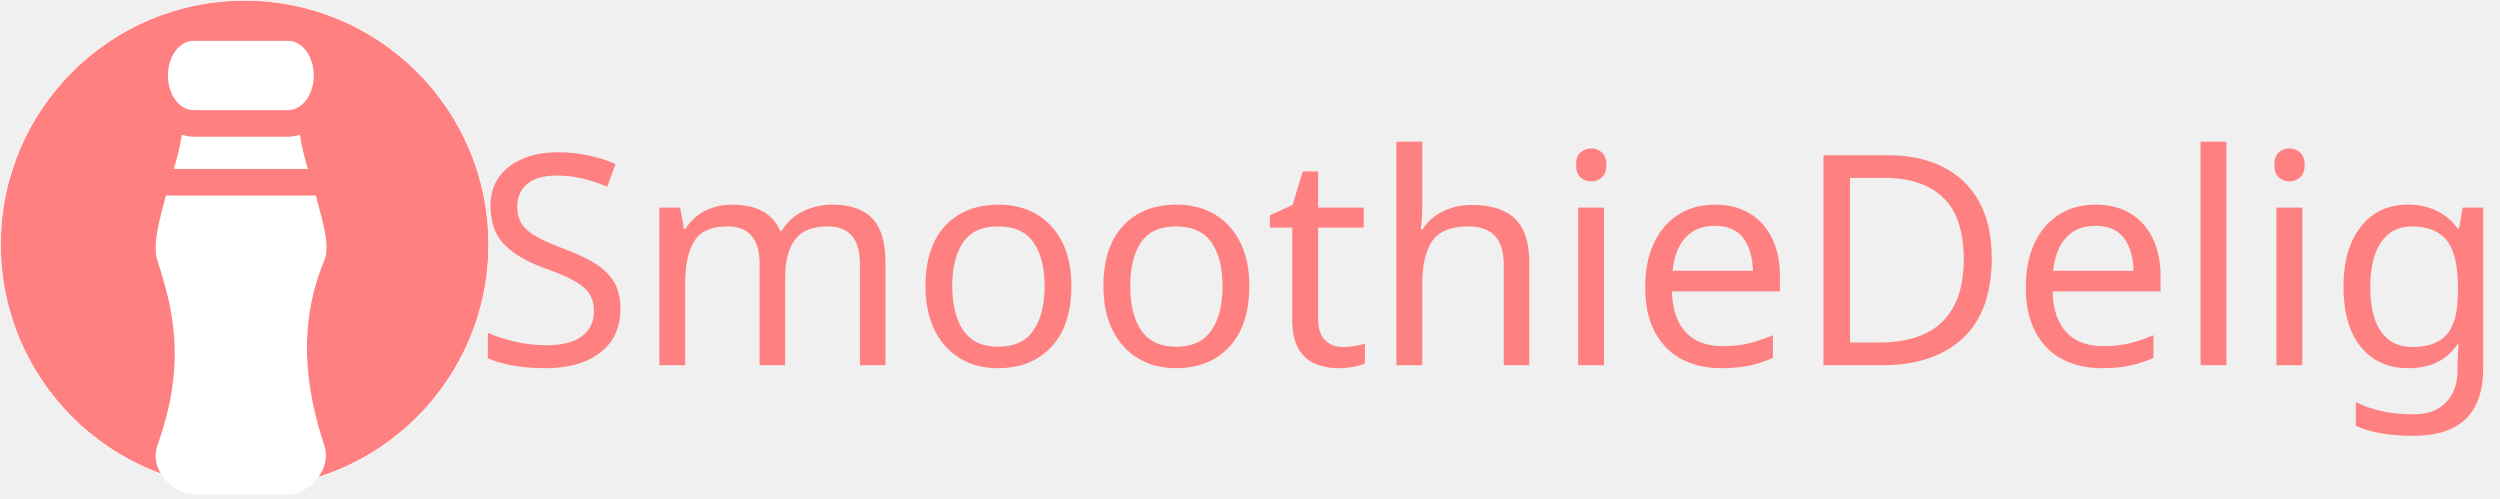
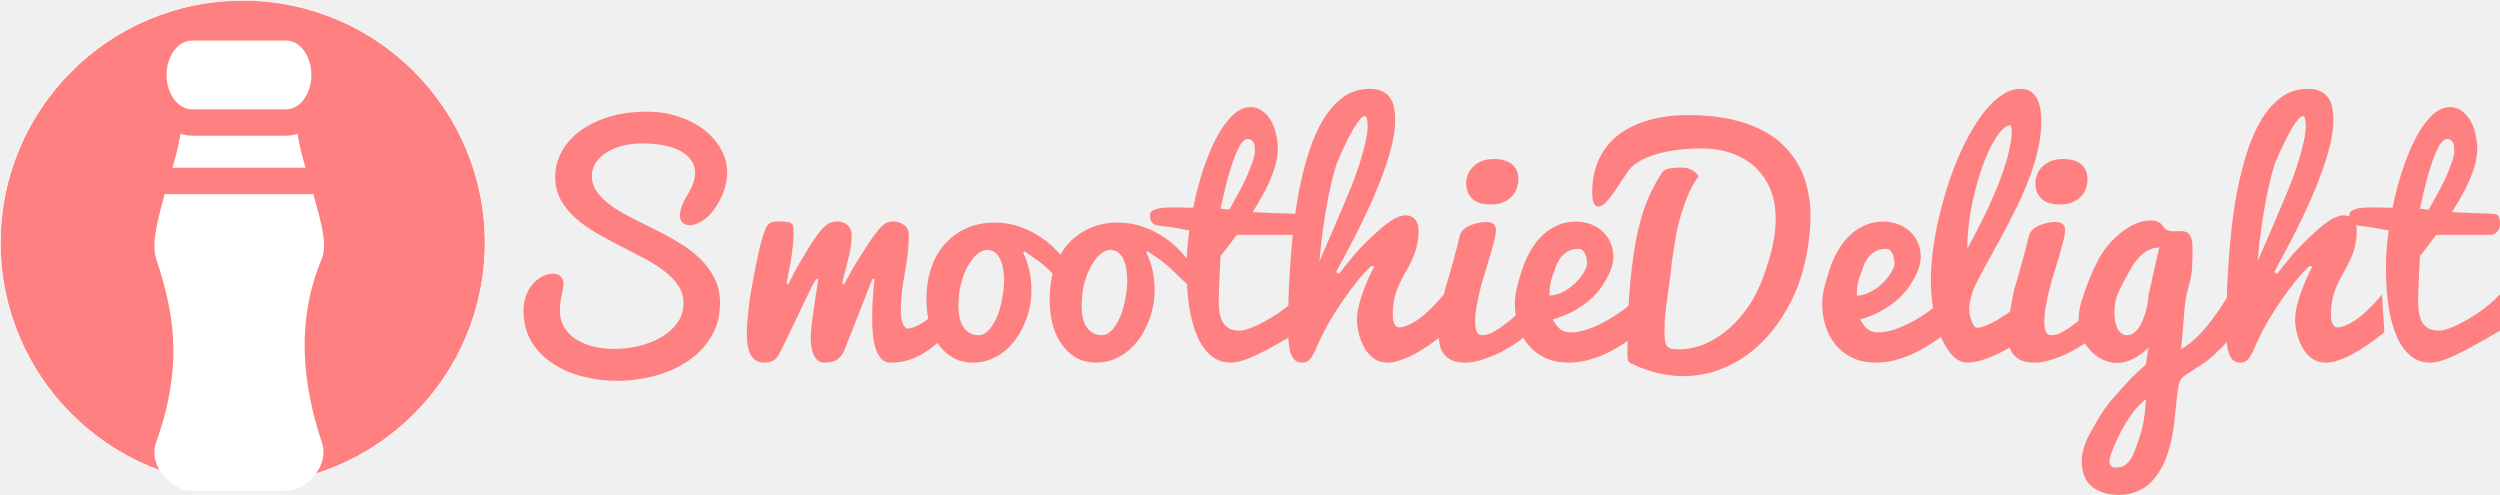
- <svg xmlns="http://www.w3.org/2000/svg" height="131.647pt" viewBox="-128 0 658.908 131.647" width="660.197pt" id="svg2" version="1.1">
+ <svg xmlns="http://www.w3.org/2000/svg" height="131.647pt" viewBox="-128 0 663.698 131.647" width="664.997pt" id="svg2" version="1.1">
  <defs id="defs12" />
-   <circle style="opacity:1;fill:#ff8080;fill-opacity:1;fill-rule:nonzero;stroke:#ffffff;stroke-width:0.181;stroke-linecap:round;stroke-linejoin:miter;stroke-miterlimit:4;stroke-dasharray:none;stroke-opacity:1" id="path4241" cx="-64.049" cy="64.561" r="64.471" />
-   <g id="layer1" transform="translate(-28.92753,-72.18157)" style="display:inline" />
-   <g id="layer2" transform="translate(-28.92753,-72.18157)" style="display:inline">
+   <path style="opacity:1;fill:#ff8080;fill-opacity:1;fill-rule:nonzero;stroke:#ffffff;stroke-width:0.181;stroke-linecap:round;stroke-linejoin:miter;stroke-miterlimit:4;stroke-dasharray:none;stroke-opacity:1" d="M 0.387,64.561 A 64.471,64.471 0 0 1 -64.084,129.032 64.471,64.471 0 0 1 -128.554,64.561 64.471,64.471 0 0 1 -64.084,0.09 64.471,64.471 0 0 1 0.387,64.561 Z" id="path4241" />
+   <g id="layer1" transform="translate(-28.96242,-72.18157)" style="display:inline" />
+   <g id="layer2" transform="translate(-28.96242,-72.18157)" style="display:inline">
    <path d="m -48.615,101.263 25,0 c 3.727,0 6.76,-4.103 6.76,-9.148 -9.1e-4,-5.044 -3.034,-9.147 -6.76,-9.147 l -25,0 c -3.727,0 -6.76,4.103 -6.76,9.148 0,5.044 3.033,9.147 6.76,9.147 z m 0,0" id="path4-0" style="fill:#ffffff" />
    <path d="m -23.614,108.281 -25,0 c -1.06,0 -2.088,-0.19 -3.067,-0.542 -0.434,2.631 -1.139,5.825 -1.998,8.615 l -0.136,0.443 35.404,0 -0.136,-0.443 c -0.859,-2.79 -1.564,-5.984 -1.998,-8.615 -0.979,0.352 -2.007,0.542 -3.067,0.542 z m 0,0" id="path6-2" style="fill:#ffffff" />
    <path d="m -16.323,123.816 -39.583,0 c -1.3,5.199 -3.71,12.674 -2.247,17.163 4.348,13.347 7.659,27.395 0,48.865 -2.286,6.409 4.278,12.906 9.538,12.906 l 25,0 c 5.26,0 11.686,-6.41 9.538,-12.906 -5.385,-16.288 -6.788,-32.577 0,-48.865 1.781,-4.274 -0.947,-11.964 -2.247,-17.163 z" id="path8-5" style="fill:#ffffff" />
  </g>
-   <text xml:space="preserve" style="font-style:normal;font-variant:normal;font-weight:normal;font-stretch:normal;font-size:7.767px;line-height:125%;font-family:Pacifico;-inkscape-font-specification:Pacifico;text-align:start;letter-spacing:0px;word-spacing:0px;writing-mode:lr-tb;text-anchor:start;fill:#ff8080;fill-opacity:1;stroke:none;stroke-width:1px;stroke-linecap:butt;stroke-linejoin:miter;stroke-opacity:1" x="-3.783" y="96.451" id="text4316">
-     <tspan id="tspan4318" x="-3.783" y="96.451" style="font-style:normal;font-variant:normal;font-weight:normal;font-stretch:normal;font-size:77.673px;font-family:Pacifico;-inkscape-font-specification:Pacifico;fill:#ff8080;fill-opacity:1">SmoothieDelight</tspan>
-   </text>
+   <g style="font-style:normal;font-variant:normal;font-weight:normal;font-stretch:normal;font-size:7.767px;line-height:125%;font-family:Pacifico;-inkscape-font-specification:Pacifico;text-align:start;letter-spacing:0px;word-spacing:0px;writing-mode:lr-tb;text-anchor:start;fill:#ff8080;fill-opacity:1;stroke:none;stroke-width:1px;stroke-linecap:butt;stroke-linejoin:miter;stroke-opacity:1" id="text4316">
+     <path d="m 28.783,46.692 q 0,2.503 1.441,4.475 1.479,1.972 3.868,3.679 2.427,1.669 5.461,3.186 3.072,1.517 6.258,3.148 3.224,1.593 6.258,3.451 3.072,1.82 5.461,4.134 2.427,2.314 3.868,5.234 1.479,2.92 1.479,6.675 0,3.413 -1.1,6.296 -1.1,2.844 -3.034,5.12 -1.896,2.276 -4.513,4.02 -2.617,1.745 -5.651,2.882 -3.034,1.138 -6.372,1.707 -3.338,0.607 -6.713,0.607 -4.741,0 -9.216,-1.176 -4.475,-1.138 -7.965,-3.489 -3.489,-2.314 -5.613,-5.803 -2.086,-3.527 -2.086,-8.23 0,-2.427 0.759,-4.248 0.796,-1.858 1.934,-3.072 1.176,-1.252 2.541,-1.858 1.365,-0.645 2.541,-0.645 1.214,0 2.01,0.683 0.834,0.645 0.834,2.048 0,0.645 -0.152,1.365 -0.152,0.721 -0.341,1.593 -0.152,0.834 -0.303,1.858 -0.152,1.024 -0.152,2.238 0,2.655 1.214,4.589 1.214,1.934 3.224,3.186 2.01,1.252 4.627,1.858 2.617,0.607 5.423,0.607 3.3,0 6.599,-0.796 3.3,-0.796 5.917,-2.351 2.617,-1.555 4.248,-3.793 1.631,-2.276 1.631,-5.196 0,-2.693 -1.479,-4.817 -1.441,-2.124 -3.869,-3.906 -2.389,-1.82 -5.461,-3.413 -3.072,-1.593 -6.258,-3.224 -3.186,-1.631 -6.258,-3.413 -3.072,-1.82 -5.499,-3.982 -2.389,-2.162 -3.868,-4.817 -1.441,-2.693 -1.441,-6.106 0,-3.186 1.517,-6.258 1.555,-3.11 4.627,-5.537 3.11,-2.465 7.737,-3.982 4.627,-1.517 10.847,-1.517 3.944,0 7.699,1.176 3.793,1.176 6.751,3.338 2.958,2.162 4.741,5.158 1.82,2.996 1.82,6.637 0,2.162 -0.759,4.437 -0.721,2.276 -2.351,4.741 -1.593,2.389 -3.489,3.565 -1.858,1.138 -3.375,1.138 -1.138,0 -1.858,-0.645 -0.721,-0.683 -0.721,-2.01 0,-0.986 0.455,-2.314 0.455,-1.365 1.555,-3.11 1.024,-1.669 1.517,-3.11 0.493,-1.479 0.493,-2.731 0,-1.934 -1.062,-3.375 -1.024,-1.479 -2.882,-2.465 -1.82,-0.986 -4.399,-1.479 -2.579,-0.493 -5.651,-0.493 -3.413,0 -5.954,0.796 -2.503,0.759 -4.21,2.01 -1.669,1.214 -2.503,2.731 -0.796,1.517 -0.796,2.996 z" style="font-style:normal;font-variant:normal;font-weight:normal;font-stretch:normal;font-size:77.673px;font-family:Pacifico;-inkscape-font-specification:Pacifico;fill:#ff8080;fill-opacity:1" id="path4141" />
+     <path d="m 87,89.359 q 0,-0.493 0.076,-1.403 0.076,-0.91 0.228,-2.086 0.152,-1.176 0.341,-2.465 0.19,-1.327 0.379,-2.617 0.417,-3.034 1.024,-6.523 l -0.569,0 q -0.455,0.569 -1.062,1.707 -0.569,1.138 -1.631,3.338 -1.062,2.2 -2.731,5.727 -1.631,3.489 -4.248,8.761 -0.759,1.555 -1.783,2.124 -0.986,0.531 -2.2,0.531 -1.555,0 -2.503,-0.645 -0.948,-0.683 -1.479,-1.783 -0.493,-1.138 -0.683,-2.541 -0.152,-1.441 -0.152,-2.958 0,-1.555 0.19,-3.679 0.19,-2.124 0.493,-4.475 0.303,-2.351 0.872,-5.348 0.607,-3.034 1.024,-5.272 0.455,-2.238 0.91,-4.096 0.455,-1.858 0.834,-3.034 0.379,-1.214 0.721,-1.934 0.341,-0.721 0.759,-1.1 0.455,-0.417 1.062,-0.531 0.607,-0.152 1.555,-0.152 1.441,0 2.238,0.114 0.834,0.076 1.214,0.455 0.417,0.341 0.493,1.024 0.076,0.683 0.076,1.858 0,0.645 -0.076,1.479 -0.038,0.834 -0.152,1.783 -0.076,0.948 -0.228,1.934 -0.265,1.896 -0.303,1.972 -0.531,2.579 -1.1,5.765 l 0.417,0.455 q 0.076,-0.114 0.986,-2.01 0.948,-1.896 2.01,-3.755 1.1,-1.858 2.351,-3.868 1.252,-2.048 2.389,-3.603 1.1,-1.555 2.314,-2.579 1.252,-1.024 2.958,-1.024 1.593,0 2.731,0.948 1.138,0.91 1.138,2.617 0,1.479 -0.19,2.807 -0.228,1.707 -0.455,2.579 -0.265,0.986 -0.607,2.427 -0.265,1.252 -0.948,3.603 -0.114,0.379 -0.228,1.1 -0.038,0.228 -0.038,0.303 l 0.417,0.455 q 0.076,-0.114 1.062,-1.972 0.986,-1.896 2.124,-3.755 1.176,-1.858 2.465,-3.906 1.327,-2.048 2.465,-3.603 1.1,-1.517 2.2,-2.541 1.1,-1.062 2.693,-1.062 1.783,0 2.996,0.948 1.252,0.91 1.252,2.617 0,2.617 -0.265,4.968 -0.265,2.351 -0.796,5.196 -0.531,2.844 -0.796,5.196 -0.265,2.314 -0.265,4.93 0,2.048 0.531,3.338 0.531,1.29 1.29,1.29 0.796,0 1.669,-0.341 0.872,-0.341 1.783,-0.872 0.91,-0.531 1.783,-1.214 0.872,-0.721 1.669,-1.479 1.858,-1.745 3.679,-3.944 l 0.645,8.951 q -1.669,1.327 -3.338,2.769 -1.631,1.403 -3.489,2.579 -1.82,1.138 -4.02,1.896 -2.2,0.721 -4.968,0.721 -1.365,0 -2.314,-0.872 -0.91,-0.91 -1.479,-2.503 -0.569,-1.593 -0.834,-3.755 -0.228,-2.162 -0.228,-4.703 0,-2.389 0.152,-5.044 0.19,-2.693 0.493,-5.423 l -0.569,0 -7.699,19.608 q -0.986,1.593 -2.2,2.162 -1.214,0.531 -2.807,0.531 -1.214,0 -1.934,-0.645 -0.721,-0.683 -1.138,-1.707 -0.379,-1.062 -0.531,-2.314 -0.114,-1.252 -0.114,-2.427 z" style="font-style:normal;font-variant:normal;font-weight:normal;font-stretch:normal;font-size:77.673px;font-family:Pacifico;-inkscape-font-specification:Pacifico;fill:#ff8080;fill-opacity:1" id="path4143" />
+     <path d="m 143.51,67.21 q 1.1,2.2 1.631,4.665 0.569,2.427 0.569,5.499 0,2.238 -0.493,4.513 -0.493,2.276 -1.441,4.399 -0.91,2.124 -2.276,3.982 -1.327,1.858 -3.072,3.224 -1.707,1.365 -3.755,2.162 -2.048,0.796 -4.362,0.796 -3.338,0 -5.727,-1.441 -2.351,-1.479 -3.869,-3.831 -1.517,-2.351 -2.238,-5.31 -0.683,-2.958 -0.683,-5.992 0,-5.006 1.252,-8.609 1.252,-3.641 3.565,-6.296 2.351,-2.693 5.727,-4.21 3.375,-1.555 7.585,-1.555 3.603,0 6.751,1.138 3.148,1.1 5.879,2.996 2.769,1.858 5.12,4.703 2.389,2.844 4.437,5.423 l -0.721,5.348 q -1.024,-1.365 -2.769,-2.958 -1.745,-1.593 -3.717,-3.527 -1.934,-1.934 -3.831,-3.262 -1.896,-1.365 -3.262,-2.276 l -0.303,0.417 z m -11.719,21.959 q 1.29,0 2.503,-1.29 1.214,-1.327 2.124,-3.3 0.91,-2.01 1.441,-4.817 0.569,-2.844 0.569,-5.044 0,-1.745 -0.265,-3.224 -0.265,-1.517 -0.796,-2.617 -0.531,-1.1 -1.365,-1.745 -0.834,-0.645 -2.01,-0.645 -1.555,0 -2.958,1.327 -1.403,1.327 -2.465,3.413 -1.062,2.048 -1.669,4.551 -0.607,2.503 -0.607,5.651 0,1.593 0.303,2.996 0.303,1.403 0.948,2.465 0.645,1.024 1.707,1.669 1.062,0.607 2.541,0.607 z" style="font-style:normal;font-variant:normal;font-weight:normal;font-stretch:normal;font-size:77.673px;font-family:Pacifico;-inkscape-font-specification:Pacifico;fill:#ff8080;fill-opacity:1" id="path4145" />
+     <path d="m 176.279,67.21 q 1.1,2.2 1.631,4.665 0.569,2.427 0.569,5.499 0,2.238 -0.493,4.513 -0.493,2.276 -1.441,4.399 -0.91,2.124 -2.276,3.982 -1.327,1.858 -3.072,3.224 -1.707,1.365 -3.755,2.162 -2.048,0.796 -4.362,0.796 -3.338,0 -5.727,-1.441 -2.351,-1.479 -3.869,-3.831 -1.517,-2.351 -2.238,-5.31 -0.683,-2.958 -0.683,-5.992 0,-5.006 1.252,-8.609 1.252,-3.641 3.565,-6.296 2.351,-2.693 5.727,-4.21 3.375,-1.555 7.585,-1.555 3.603,0 6.751,1.138 3.148,1.1 5.879,2.996 2.769,1.858 5.12,4.703 2.389,2.844 4.437,5.423 l -0.721,5.348 q -1.024,-1.365 -2.769,-2.958 -1.745,-1.593 -3.717,-3.527 -1.934,-1.934 -3.831,-3.262 -1.896,-1.365 -3.262,-2.276 l -0.303,0.417 z m -11.719,21.959 q 1.29,0 2.503,-1.29 1.214,-1.327 2.124,-3.3 0.91,-2.01 1.441,-4.817 0.569,-2.844 0.569,-5.044 0,-1.745 -0.265,-3.224 -0.265,-1.517 -0.796,-2.617 -0.531,-1.1 -1.365,-1.745 -0.834,-0.645 -2.01,-0.645 -1.555,0 -2.958,1.327 -1.403,1.327 -2.465,3.413 -1.062,2.048 -1.669,4.551 -0.607,2.503 -0.607,5.651 0,1.593 0.303,2.996 0.303,1.403 0.948,2.465 0.645,1.024 1.707,1.669 1.062,0.607 2.541,0.607 z" style="font-style:normal;font-variant:normal;font-weight:normal;font-stretch:normal;font-size:77.673px;font-family:Pacifico;-inkscape-font-specification:Pacifico;fill:#ff8080;fill-opacity:1" id="path4147" />
+     <path d="m 217.315,87.956 q -3.641,2.124 -6.485,3.717 -2.844,1.593 -5.082,2.655 -2.2,1.062 -3.944,1.593 -1.707,0.531 -3.11,0.531 -2.882,0 -5.082,-1.745 -2.2,-1.745 -3.679,-5.006 -1.479,-3.3 -2.238,-7.965 -0.721,-4.665 -0.721,-10.506 0,-2.276 0.19,-4.855 0.19,-2.579 0.531,-5.12 -1.138,-0.152 -1.783,-0.265 -0.607,-0.152 -1.327,-0.265 -0.683,-0.152 -1.783,-0.303 -1.062,-0.152 -3.11,-0.379 -0.91,-0.114 -1.403,-0.417 -0.493,-0.341 -0.721,-0.759 -0.228,-0.455 -0.265,-0.91 -0.038,-0.493 -0.038,-0.834 0,-0.759 0.759,-1.138 0.721,-0.417 1.896,-0.607 1.138,-0.19 2.503,-0.19 1.403,-0.038 2.655,0 1.29,0.038 2.276,0.076 1.024,0 1.403,-0.076 1.024,-5.12 2.579,-9.899 1.593,-4.817 3.527,-8.533 1.972,-3.755 4.286,-5.992 2.314,-2.276 4.855,-2.276 1.631,0 2.958,0.91 1.365,0.91 2.314,2.427 0.948,1.517 1.441,3.565 0.531,2.01 0.531,4.21 0,1.858 -0.531,3.944 -0.531,2.048 -1.441,4.21 -0.91,2.124 -2.162,4.324 -1.214,2.2 -2.579,4.362 0.341,0.038 1.138,0.038 0.796,0 1.82,0.076 1.062,0.038 2.276,0.114 1.214,0.038 2.351,0.076 1.138,0.038 2.124,0.076 0.986,0.038 1.631,0.076 0.759,0.038 1.1,0.759 0.341,0.721 0.341,1.82 0,1.327 -0.759,2.162 -0.759,0.834 -1.669,0.834 l -14.564,0 q -1.1,1.517 -2.238,2.996 -1.1,1.441 -2.048,2.617 -0.152,2.351 -0.265,4.627 -0.038,0.986 -0.076,2.048 -0.038,1.024 -0.076,2.048 -0.038,1.024 -0.076,1.972 0,0.948 0,1.745 0,2.048 0.379,3.451 0.379,1.403 1.1,2.314 0.721,0.872 1.745,1.289 1.062,0.379 2.351,0.379 0.796,0 1.972,-0.379 1.214,-0.379 2.617,-1.024 1.441,-0.683 2.996,-1.593 1.593,-0.91 3.11,-1.972 1.555,-1.1 2.958,-2.276 1.403,-1.214 2.541,-2.465 l 0,9.709 z m -12.136,-48.015 q 0,-0.417 -0.076,-0.91 -0.038,-0.531 -0.228,-0.986 -0.19,-0.455 -0.607,-0.759 -0.379,-0.303 -1.1,-0.303 -0.986,0 -2.01,1.745 -0.986,1.745 -1.934,4.475 -0.91,2.693 -1.745,5.954 -0.796,3.262 -1.479,6.334 0.569,0.076 1.138,0.152 0.569,0.038 1.176,0.114 1.138,-1.934 2.351,-4.172 1.252,-2.276 2.238,-4.437 0.986,-2.2 1.631,-4.096 0.645,-1.896 0.645,-3.11 z" style="font-style:normal;font-variant:normal;font-weight:normal;font-stretch:normal;font-size:77.673px;font-family:Pacifico;-inkscape-font-specification:Pacifico;fill:#ff8080;fill-opacity:1" id="path4149" />
+     <path d="m 227.517,72.861 q 1.555,-2.048 3.489,-4.399 1.934,-2.351 5.158,-5.423 3.262,-3.072 5.31,-4.399 2.086,-1.365 3.906,-1.365 0.455,0 1.024,0.19 0.569,0.152 1.062,0.607 0.531,0.455 0.872,1.29 0.341,0.796 0.341,2.086 0,2.579 -0.721,5.044 -0.721,2.427 -2.731,5.917 -2.01,3.489 -2.731,6.03 -0.683,2.541 -0.683,5.31 0,1.517 0.455,2.427 0.455,0.91 1.176,0.91 0.91,0 1.934,-0.379 1.024,-0.379 2.048,-0.986 1.024,-0.607 2.01,-1.365 0.986,-0.796 1.858,-1.631 2.086,-1.934 4.096,-4.399 l 0.645,10.088 q -0.683,0.531 -1.745,1.327 -1.024,0.796 -2.314,1.707 -1.252,0.872 -2.731,1.783 -1.479,0.91 -2.996,1.631 -1.479,0.683 -2.996,1.138 -1.479,0.455 -2.844,0.455 -2.086,0 -3.641,-1.1 -1.517,-1.138 -2.503,-2.844 -0.986,-1.745 -1.479,-3.793 -0.493,-2.048 -0.493,-3.868 0,-1.214 0.303,-2.693 0.341,-1.517 0.796,-3.034 0.493,-1.517 1.062,-2.958 0.607,-1.441 1.1,-2.579 0.531,-1.138 0.91,-1.858 0.379,-0.721 0.493,-0.834 l -0.796,-0.114 q -0.645,0.417 -2.2,2.124 -1.517,1.707 -3.451,4.324 -1.934,2.579 -4.02,5.841 -2.048,3.224 -3.717,6.675 -0.834,1.707 -1.365,2.996 -0.531,1.252 -1.062,2.086 -0.493,0.796 -1.1,1.214 -0.607,0.417 -1.555,0.417 -1.252,0 -1.972,-0.721 -0.721,-0.721 -1.1,-1.896 -0.379,-1.214 -0.493,-2.731 -0.114,-1.517 -0.114,-3.11 0,-2.541 0.038,-6.637 0.076,-4.134 0.379,-9.14 0.303,-5.006 0.872,-10.544 0.569,-5.537 1.593,-10.923 1.062,-5.423 2.617,-10.316 1.593,-4.93 3.831,-8.647 2.276,-3.755 5.31,-5.954 3.034,-2.2 6.978,-2.2 2.048,0 3.338,0.607 1.327,0.607 2.086,1.707 0.796,1.1 1.1,2.655 0.303,1.517 0.303,3.413 0,2.807 -0.796,6.22 -0.796,3.413 -2.124,7.092 -1.29,3.679 -2.958,7.472 -1.669,3.755 -3.413,7.32 -1.745,3.527 -3.451,6.675 -1.669,3.148 -2.958,5.537 l 0.759,0.531 z m 3.375,-23.439 q 2.238,-5.803 3.224,-9.785 1.024,-3.982 1.024,-5.879 0,-2.882 -0.759,-2.882 -0.986,0 -2.92,3.224 -1.934,3.224 -4.551,9.368 -0.645,2.086 -1.214,4.324 -0.531,2.238 -0.986,4.475 -0.417,2.2 -0.796,4.362 -0.341,2.124 -0.607,4.058 -0.645,4.513 -0.986,8.837 1.024,-2.389 2.238,-5.196 1.214,-2.807 2.389,-5.537 1.176,-2.769 2.2,-5.196 1.062,-2.465 1.745,-4.172 z" style="font-style:normal;font-variant:normal;font-weight:normal;font-stretch:normal;font-size:77.673px;font-family:Pacifico;-inkscape-font-specification:Pacifico;fill:#ff8080;fill-opacity:1" id="path4151" />
+     <path d="m 278.301,88.373 q -1.365,1.252 -3.413,2.693 -2.01,1.403 -4.362,2.617 -2.351,1.176 -4.817,1.972 -2.427,0.796 -4.627,0.796 -1.972,0 -3.338,-0.531 -1.327,-0.569 -2.162,-1.555 -0.834,-0.986 -1.214,-2.389 -0.341,-1.441 -0.341,-3.148 0,-2.389 0.531,-5.575 1.062,-6.144 1.365,-6.903 0.531,-1.669 2.124,-7.396 1.29,-4.779 1.593,-6.22 0.19,-0.948 1.062,-1.707 0.796,-0.683 1.783,-1.1 1.024,-0.455 2.086,-0.645 1.1,-0.228 1.972,-0.228 1.593,0 2.162,0.607 0.569,0.569 0.569,1.555 0,0.834 -0.379,2.427 -0.379,1.555 -0.948,3.565 -0.569,1.972 -1.441,4.779 -0.872,2.769 -1.441,5.082 -0.569,2.276 -0.948,4.475 -0.379,2.162 -0.379,3.906 0,1.707 0.379,2.731 0.379,0.986 1.555,0.986 1.365,0 3.034,-0.948 1.669,-0.948 3.375,-2.276 1.707,-1.365 3.338,-2.807 1.631,-1.441 2.882,-2.465 l 0,7.699 z M 261.348,48.626 q 0,-0.872 0.379,-1.972 0.379,-1.1 1.214,-2.048 0.872,-0.986 2.276,-1.631 1.441,-0.683 3.565,-0.683 1.327,0 2.503,0.303 1.176,0.303 2.048,0.948 0.872,0.607 1.365,1.631 0.531,1.024 0.531,2.427 0,1.29 -0.417,2.503 -0.417,1.214 -1.327,2.162 -0.91,0.948 -2.314,1.555 -1.365,0.569 -3.3,0.569 -3.338,0 -4.93,-1.555 -1.593,-1.593 -1.593,-4.21 z" style="font-style:normal;font-variant:normal;font-weight:normal;font-stretch:normal;font-size:77.673px;font-family:Pacifico;-inkscape-font-specification:Pacifico;fill:#ff8080;fill-opacity:1" id="path4153" />
+     <path d="m 288.541,96.451 q -3.565,0 -6.258,-1.289 -2.655,-1.29 -4.437,-3.451 -1.783,-2.2 -2.693,-5.044 -0.872,-2.882 -0.872,-6.03 0,-2.124 0.796,-5.044 0.796,-2.958 1.631,-5.234 0.872,-2.276 2.162,-4.324 1.29,-2.086 2.996,-3.641 1.745,-1.593 3.869,-2.503 2.162,-0.948 4.779,-0.948 2.124,0 3.944,0.683 1.82,0.683 3.148,1.934 1.365,1.214 2.124,2.958 0.759,1.745 0.759,3.906 0,2.351 -1.555,5.272 -1.517,2.92 -3.565,5.006 -2.048,2.086 -4.893,3.717 -2.807,1.631 -6.106,2.541 0.569,1.024 1.1,1.707 0.569,0.683 1.138,1.062 0.569,0.379 1.176,0.531 0.645,0.152 1.365,0.152 2.276,0 4.779,-0.91 2.541,-0.91 4.93,-2.276 2.389,-1.365 4.513,-2.958 2.124,-1.631 3.603,-3.072 l 4.893,5.082 q -3.338,3.451 -7.092,6.106 -1.631,1.138 -3.527,2.238 -1.858,1.1 -3.944,1.972 -2.048,0.834 -4.286,1.365 -2.2,0.493 -4.475,0.493 z M 283.497,78.626 q 1.365,0 2.958,-0.683 1.631,-0.721 2.996,-1.82 1.403,-1.1 2.731,-2.958 1.327,-1.858 1.327,-3.072 0,-1.707 -0.645,-2.807 -0.607,-1.1 -1.517,-1.1 -1.631,0 -2.807,0.607 -1.138,0.607 -1.934,1.593 -0.759,0.948 -1.252,2.2 -0.455,1.214 -1.1,3.034 -0.607,1.82 -0.683,2.996 -0.076,1.176 -0.076,2.01 z" style="font-style:normal;font-variant:normal;font-weight:normal;font-stretch:normal;font-size:77.673px;font-family:Pacifico;-inkscape-font-specification:Pacifico;fill:#ff8080;fill-opacity:1" id="path4155" />
+     <path d="m 320.361,30.611 q 6.182,0 10.999,1.024 4.817,1.024 8.42,2.844 3.641,1.82 6.144,4.362 2.503,2.503 4.058,5.499 1.555,2.958 2.238,6.296 0.721,3.338 0.721,6.827 0,4.779 -1.062,10.354 -1.062,5.575 -3.072,10.164 -2.01,4.589 -4.968,8.609 -2.92,4.02 -6.713,7.016 -3.793,2.996 -8.344,4.703 -4.551,1.745 -9.823,1.745 -1.783,0 -3.641,-0.265 -1.858,-0.265 -3.603,-0.721 -1.745,-0.455 -3.3,-1.024 -1.555,-0.569 -2.731,-1.176 -0.493,-0.152 -0.796,-0.379 -0.265,-0.19 -0.417,-0.455 -0.152,-0.303 -0.19,-0.721 -0.038,-0.417 -0.038,-1.062 0,-6.296 0.303,-12.895 0.341,-6.599 1.327,-13.54 0.986,-6.978 2.844,-12.288 1.858,-5.348 4.93,-9.861 0.759,-1.1 4.893,-1.1 3.224,0 4.627,2.351 -1.745,2.351 -2.92,5.234 -1.176,2.882 -1.972,5.689 -0.796,2.769 -1.327,6.068 -1.024,6.372 -0.986,6.447 0.114,0.076 -0.872,7.282 -0.379,2.503 -0.607,4.362 -0.19,1.858 -0.303,3.262 -0.076,1.403 -0.076,2.731 0,1.403 0.076,2.351 0.114,0.948 0.455,1.517 0.379,0.569 1.1,0.834 0.759,0.228 2.01,0.228 3.793,0 7.206,-1.479 3.413,-1.517 6.296,-4.02 2.882,-2.541 5.158,-5.879 2.314,-3.338 3.906,-7.699 1.631,-4.399 2.503,-8.23 0.872,-3.868 0.872,-7.434 0,-4.399 -1.441,-7.851 -1.441,-3.489 -4.058,-5.879 -2.579,-2.427 -6.22,-3.679 -3.641,-1.29 -8.002,-1.29 -3.186,0 -6.334,0.379 -3.11,0.379 -5.803,1.176 -2.655,0.796 -4.703,2.048 -2.01,1.214 -3.034,2.92 -2.769,4.286 -4.551,6.637 -1.783,2.314 -2.996,2.314 -1.669,0 -1.669,-3.831 0,-3.717 0.986,-6.675 0.948,-2.958 2.693,-5.234 1.707,-2.314 4.058,-3.906 2.389,-1.631 5.196,-2.655 2.844,-1.062 6.03,-1.555 3.186,-0.493 6.523,-0.493 z" style="font-style:normal;font-variant:normal;font-weight:normal;font-stretch:normal;font-size:77.673px;font-family:Pacifico;-inkscape-font-specification:Pacifico;fill:#ff8080;fill-opacity:1" id="path4157" />
+     <path d="m 370.31,96.451 q -3.565,0 -6.258,-1.289 -2.655,-1.29 -4.437,-3.451 -1.783,-2.2 -2.693,-5.044 -0.872,-2.882 -0.872,-6.03 0,-2.124 0.796,-5.044 0.796,-2.958 1.631,-5.234 0.872,-2.276 2.162,-4.324 1.29,-2.086 2.996,-3.641 1.745,-1.593 3.869,-2.503 2.162,-0.948 4.779,-0.948 2.124,0 3.944,0.683 1.82,0.683 3.148,1.934 1.365,1.214 2.124,2.958 0.759,1.745 0.759,3.906 0,2.351 -1.555,5.272 -1.517,2.92 -3.565,5.006 -2.048,2.086 -4.893,3.717 -2.807,1.631 -6.106,2.541 0.569,1.024 1.1,1.707 0.569,0.683 1.138,1.062 0.569,0.379 1.176,0.531 0.645,0.152 1.365,0.152 2.276,0 4.779,-0.91 2.541,-0.91 4.93,-2.276 2.389,-1.365 4.513,-2.958 2.124,-1.631 3.603,-3.072 l 4.893,5.082 q -3.338,3.451 -7.092,6.106 -1.631,1.138 -3.527,2.238 -1.858,1.1 -3.944,1.972 -2.048,0.834 -4.286,1.365 -2.2,0.493 -4.475,0.493 z m -5.044,-17.825 q 1.365,0 2.958,-0.683 1.631,-0.721 2.996,-1.82 1.403,-1.1 2.731,-2.958 1.327,-1.858 1.327,-3.072 0,-1.707 -0.645,-2.807 -0.607,-1.1 -1.517,-1.1 -1.631,0 -2.807,0.607 -1.138,0.607 -1.934,1.593 -0.759,0.948 -1.252,2.2 -0.455,1.214 -1.1,3.034 -0.607,1.82 -0.683,2.996 -0.076,1.176 -0.076,2.01 z" style="font-style:normal;font-variant:normal;font-weight:normal;font-stretch:normal;font-size:77.673px;font-family:Pacifico;-inkscape-font-specification:Pacifico;fill:#ff8080;fill-opacity:1" id="path4159" />
+     <path d="m 394.621,96.451 q -2.048,0 -3.831,-1.783 -1.745,-1.82 -3.072,-4.855 -1.29,-3.034 -2.048,-7.016 -0.721,-4.02 -0.721,-8.42 0,-3.375 0.493,-7.32 0.493,-3.982 1.441,-8.192 0.948,-4.21 2.238,-8.458 1.327,-4.248 2.958,-8.154 1.669,-3.906 3.603,-7.282 1.934,-3.413 4.058,-5.917 2.124,-2.541 4.437,-3.982 2.314,-1.441 4.703,-1.441 1.631,0 2.693,0.759 1.062,0.721 1.669,1.934 0.607,1.214 0.834,2.769 0.265,1.517 0.265,3.11 0,3.565 -0.834,7.282 -0.796,3.679 -2.2,7.434 -1.365,3.717 -3.186,7.472 -1.82,3.755 -3.793,7.472 -1.972,3.679 -3.982,7.282 -1.972,3.565 -3.717,6.978 -0.19,0.379 -0.417,0.986 -0.19,0.607 -0.379,1.327 -0.19,0.683 -0.379,1.479 -0.19,0.796 -0.303,1.555 l 0,0.531 q 0,0.986 0.19,1.934 0.228,0.91 0.531,1.669 0.303,0.721 0.645,1.176 0.341,0.417 0.645,0.417 0.721,0 1.631,-0.303 0.948,-0.303 1.972,-0.796 1.062,-0.531 2.162,-1.176 1.1,-0.683 2.124,-1.365 2.389,-1.593 5.006,-3.679 l 3.11,7.965 q -3.375,2.427 -6.675,4.324 -1.441,0.796 -2.996,1.593 -1.517,0.759 -3.072,1.365 -1.555,0.607 -3.034,0.986 -1.479,0.341 -2.769,0.341 z m 0.038,-30.341 q 1.707,-3.034 3.603,-6.827 1.934,-3.793 3.641,-7.813 1.707,-4.02 2.958,-8.002 1.252,-4.02 1.593,-7.472 0,-1.1 -0.076,-1.858 -0.038,-0.796 -0.341,-0.796 -1.1,0 -2.389,1.441 -1.252,1.403 -2.541,3.831 -1.252,2.427 -2.427,5.651 -1.138,3.224 -2.048,6.865 -0.91,3.641 -1.441,7.509 -0.531,3.831 -0.531,7.472 z" style="font-style:normal;font-variant:normal;font-weight:normal;font-stretch:normal;font-size:77.673px;font-family:Pacifico;-inkscape-font-specification:Pacifico;fill:#ff8080;fill-opacity:1" id="path4161" />
+     <path d="m 429.703,88.373 q -1.365,1.252 -3.413,2.693 -2.01,1.403 -4.362,2.617 -2.351,1.176 -4.817,1.972 -2.427,0.796 -4.627,0.796 -1.972,0 -3.338,-0.531 -1.327,-0.569 -2.162,-1.555 -0.834,-0.986 -1.214,-2.389 -0.341,-1.441 -0.341,-3.148 0,-2.389 0.531,-5.575 1.062,-6.144 1.365,-6.903 0.531,-1.669 2.124,-7.396 1.29,-4.779 1.593,-6.22 0.19,-0.948 1.062,-1.707 0.796,-0.683 1.783,-1.1 1.024,-0.455 2.086,-0.645 1.1,-0.228 1.972,-0.228 1.593,0 2.162,0.607 0.569,0.569 0.569,1.555 0,0.834 -0.379,2.427 -0.379,1.555 -0.948,3.565 -0.569,1.972 -1.441,4.779 -0.872,2.769 -1.441,5.082 -0.569,2.276 -0.948,4.475 -0.379,2.162 -0.379,3.906 0,1.707 0.379,2.731 0.379,0.986 1.555,0.986 1.365,0 3.034,-0.948 1.669,-0.948 3.375,-2.276 1.707,-1.365 3.338,-2.807 1.631,-1.441 2.882,-2.465 l 0,7.699 z M 412.75,48.626 q 0,-0.872 0.379,-1.972 0.379,-1.1 1.214,-2.048 0.872,-0.986 2.276,-1.631 1.441,-0.683 3.565,-0.683 1.327,0 2.503,0.303 1.176,0.303 2.048,0.948 0.872,0.607 1.365,1.631 0.531,1.024 0.531,2.427 0,1.29 -0.417,2.503 -0.417,1.214 -1.327,2.162 -0.91,0.948 -2.314,1.555 -1.365,0.569 -3.3,0.569 -3.338,0 -4.93,-1.555 -1.593,-1.593 -1.593,-4.21 z" style="font-style:normal;font-variant:normal;font-weight:normal;font-stretch:normal;font-size:77.673px;font-family:Pacifico;-inkscape-font-specification:Pacifico;fill:#ff8080;fill-opacity:1" id="path4163" />
+     <path d="m 434.975,131.647 q 2.389,0 4.399,-0.759 2.01,-0.759 3.451,-1.972 1.441,-1.214 2.579,-2.996 1.176,-1.745 1.896,-3.527 0.721,-1.745 1.252,-3.869 0.569,-2.086 0.834,-3.755 0.265,-1.631 0.417,-3.413 0.076,-0.759 0.228,-2.162 0.455,-4.893 0.834,-6.675 0.379,-1.783 1.403,-2.465 1.631,-1.1 5.272,-3.451 0.19,-0.114 0.531,-0.341 1.896,-1.479 4.627,-4.21 2.693,-2.769 3.755,-4.893 l -2.465,-8.42 q -5.651,9.178 -10.126,12.554 -1.252,0.948 -2.351,1.593 0.569,-5.954 0.834,-9.671 0.265,-3.717 1.1,-6.751 0.872,-3.034 0.986,-5.082 0.341,-6.599 -0.114,-7.775 -0.265,-0.683 -0.493,-1.1 -0.645,-1.024 -2.351,-1.024 l -1.669,0.038 q -0.493,0 -0.872,-0.038 -0.379,-0.038 -0.683,-0.152 -0.303,-0.114 -0.493,-0.152 -0.19,-0.076 -0.417,-0.303 -0.228,-0.228 -0.341,-0.303 -0.076,-0.076 -0.303,-0.379 -0.228,-0.341 -0.341,-0.455 -0.91,-1.1 -2.882,-1.1 -4.362,0 -8.989,4.134 -3.186,2.844 -5.196,6.713 -2.01,3.831 -3.982,9.747 -2.162,6.334 0.114,11.075 1.252,2.655 3.717,4.437 2.503,1.783 5.461,1.783 4.02,0 8.268,-4.058 l -0.759,4.551 q -2.389,2.086 -4.134,3.869 -1.707,1.82 -4.362,4.817 -1.29,1.441 -2.541,3.224 -1.214,1.82 -1.783,2.807 -0.531,0.986 -1.972,3.489 -2.503,4.475 -2.2,8.458 0.19,2.124 1.024,3.717 0.872,1.593 2.238,2.465 1.403,0.91 3.034,1.327 1.631,0.455 3.565,0.455 z m -0.948,-51.352 q 0.341,-2.238 3.944,-8.533 3.338,-5.917 7.737,-5.917 l -2.844,12.63 q -0.152,3.3 -1.479,6.561 -1.707,4.134 -4.286,4.134 -1.479,0 -2.389,-1.593 -1.403,-2.465 -0.683,-7.282 z m 8.192,25.866 q -0.038,0.531 -0.228,2.427 -0.19,1.934 -0.417,3.262 -0.19,1.327 -0.531,2.427 -0.569,2.048 -0.986,3.262 -0.417,1.252 -0.948,2.541 -0.493,1.29 -0.948,1.972 -0.455,0.683 -1.062,1.252 -0.607,0.607 -1.327,0.834 -0.683,0.228 -1.593,0.228 -2.541,0 -1.29,-3.603 1.517,-4.324 4.096,-8.533 2.579,-4.172 5.234,-6.068 z" style="font-style:normal;font-variant:normal;font-weight:normal;font-stretch:normal;font-size:77.673px;font-family:Pacifico;-inkscape-font-specification:Pacifico;fill:#ff8080;fill-opacity:1" id="path4165" />
+     <path d="m 477.073,72.861 q 1.555,-2.048 3.489,-4.399 1.934,-2.351 5.158,-5.423 3.262,-3.072 5.31,-4.399 2.086,-1.365 3.906,-1.365 0.455,0 1.024,0.19 0.569,0.152 1.062,0.607 0.531,0.455 0.872,1.29 0.341,0.796 0.341,2.086 0,2.579 -0.721,5.044 -0.721,2.427 -2.731,5.917 -2.01,3.489 -2.731,6.03 -0.683,2.541 -0.683,5.31 0,1.517 0.455,2.427 0.455,0.91 1.176,0.91 0.91,0 1.934,-0.379 1.024,-0.379 2.048,-0.986 1.024,-0.607 2.01,-1.365 0.986,-0.796 1.858,-1.631 2.086,-1.934 4.096,-4.399 l 0.645,10.088 q -0.683,0.531 -1.745,1.327 -1.024,0.796 -2.314,1.707 -1.252,0.872 -2.731,1.783 -1.479,0.91 -2.996,1.631 -1.479,0.683 -2.996,1.138 -1.479,0.455 -2.844,0.455 -2.086,0 -3.641,-1.1 -1.517,-1.138 -2.503,-2.844 -0.986,-1.745 -1.479,-3.793 -0.493,-2.048 -0.493,-3.868 0,-1.214 0.303,-2.693 0.341,-1.517 0.796,-3.034 0.493,-1.517 1.062,-2.958 0.607,-1.441 1.1,-2.579 0.531,-1.138 0.91,-1.858 0.379,-0.721 0.493,-0.834 l -0.796,-0.114 q -0.645,0.417 -2.2,2.124 -1.517,1.707 -3.451,4.324 -1.934,2.579 -4.02,5.841 -2.048,3.224 -3.717,6.675 -0.834,1.707 -1.365,2.996 -0.531,1.252 -1.062,2.086 -0.493,0.796 -1.1,1.214 -0.607,0.417 -1.555,0.417 -1.252,0 -1.972,-0.721 -0.721,-0.721 -1.1,-1.896 -0.379,-1.214 -0.493,-2.731 -0.114,-1.517 -0.114,-3.11 0,-2.541 0.038,-6.637 0.076,-4.134 0.379,-9.14 0.303,-5.006 0.872,-10.544 0.569,-5.537 1.593,-10.923 1.062,-5.423 2.617,-10.316 1.593,-4.93 3.831,-8.647 2.276,-3.755 5.31,-5.954 3.034,-2.2 6.978,-2.2 2.048,0 3.338,0.607 1.327,0.607 2.086,1.707 0.796,1.1 1.1,2.655 0.303,1.517 0.303,3.413 0,2.807 -0.796,6.22 -0.796,3.413 -2.124,7.092 -1.29,3.679 -2.958,7.472 -1.669,3.755 -3.413,7.32 -1.745,3.527 -3.451,6.675 -1.669,3.148 -2.958,5.537 l 0.759,0.531 z m 3.375,-23.439 q 2.238,-5.803 3.224,-9.785 1.024,-3.982 1.024,-5.879 0,-2.882 -0.759,-2.882 -0.986,0 -2.92,3.224 -1.934,3.224 -4.551,9.368 -0.645,2.086 -1.214,4.324 -0.531,2.238 -0.986,4.475 -0.417,2.2 -0.796,4.362 -0.341,2.124 -0.607,4.058 -0.645,4.513 -0.986,8.837 1.024,-2.389 2.238,-5.196 1.214,-2.807 2.389,-5.537 1.176,-2.769 2.2,-5.196 1.062,-2.465 1.745,-4.172 z" style="font-style:normal;font-variant:normal;font-weight:normal;font-stretch:normal;font-size:77.673px;font-family:Pacifico;-inkscape-font-specification:Pacifico;fill:#ff8080;fill-opacity:1" id="path4167" />
+     <path d="m 536.353,87.956 q -3.641,2.124 -6.485,3.717 -2.844,1.593 -5.082,2.655 -2.2,1.062 -3.944,1.593 -1.707,0.531 -3.11,0.531 -2.882,0 -5.082,-1.745 -2.2,-1.745 -3.679,-5.006 -1.479,-3.3 -2.238,-7.965 -0.721,-4.665 -0.721,-10.506 0,-2.276 0.19,-4.855 0.19,-2.579 0.531,-5.12 -1.138,-0.152 -1.783,-0.265 -0.607,-0.152 -1.327,-0.265 -0.683,-0.152 -1.783,-0.303 -1.062,-0.152 -3.11,-0.379 -0.91,-0.114 -1.403,-0.417 -0.493,-0.341 -0.721,-0.759 -0.228,-0.455 -0.265,-0.91 -0.038,-0.493 -0.038,-0.834 0,-0.759 0.759,-1.138 0.721,-0.417 1.896,-0.607 1.138,-0.19 2.503,-0.19 1.403,-0.038 2.655,0 1.29,0.038 2.276,0.076 1.024,0 1.403,-0.076 1.024,-5.12 2.579,-9.899 1.593,-4.817 3.527,-8.533 1.972,-3.755 4.286,-5.992 2.314,-2.276 4.855,-2.276 1.631,0 2.958,0.91 1.365,0.91 2.314,2.427 0.948,1.517 1.441,3.565 0.531,2.01 0.531,4.21 0,1.858 -0.531,3.944 -0.531,2.048 -1.441,4.21 -0.91,2.124 -2.162,4.324 -1.214,2.2 -2.579,4.362 0.341,0.038 1.138,0.038 0.796,0 1.82,0.076 1.062,0.038 2.276,0.114 1.214,0.038 2.351,0.076 1.138,0.038 2.124,0.076 0.986,0.038 1.631,0.076 0.759,0.038 1.1,0.759 0.341,0.721 0.341,1.82 0,1.327 -0.759,2.162 -0.759,0.834 -1.669,0.834 l -14.564,0 q -1.1,1.517 -2.238,2.996 -1.1,1.441 -2.048,2.617 -0.152,2.351 -0.265,4.627 -0.038,0.986 -0.076,2.048 -0.038,1.024 -0.076,2.048 -0.038,1.024 -0.076,1.972 0,0.948 0,1.745 0,2.048 0.379,3.451 0.379,1.403 1.1,2.314 0.721,0.872 1.745,1.289 1.062,0.379 2.351,0.379 0.796,0 1.972,-0.379 1.214,-0.379 2.617,-1.024 1.441,-0.683 2.996,-1.593 1.593,-0.91 3.11,-1.972 1.555,-1.1 2.958,-2.276 1.403,-1.214 2.541,-2.465 l 0,9.709 z m -12.136,-48.015 q 0,-0.417 -0.076,-0.91 -0.038,-0.531 -0.228,-0.986 -0.19,-0.455 -0.607,-0.759 -0.379,-0.303 -1.1,-0.303 -0.986,0 -2.01,1.745 -0.986,1.745 -1.934,4.475 -0.91,2.693 -1.745,5.954 -0.796,3.262 -1.479,6.334 0.569,0.076 1.138,0.152 0.569,0.038 1.176,0.114 1.138,-1.934 2.351,-4.172 1.252,-2.276 2.238,-4.437 0.986,-2.2 1.631,-4.096 0.645,-1.896 0.645,-3.11 z" style="font-style:normal;font-variant:normal;font-weight:normal;font-stretch:normal;font-size:77.673px;font-family:Pacifico;-inkscape-font-specification:Pacifico;fill:#ff8080;fill-opacity:1" id="path4169" />
+   </g>
</svg>
